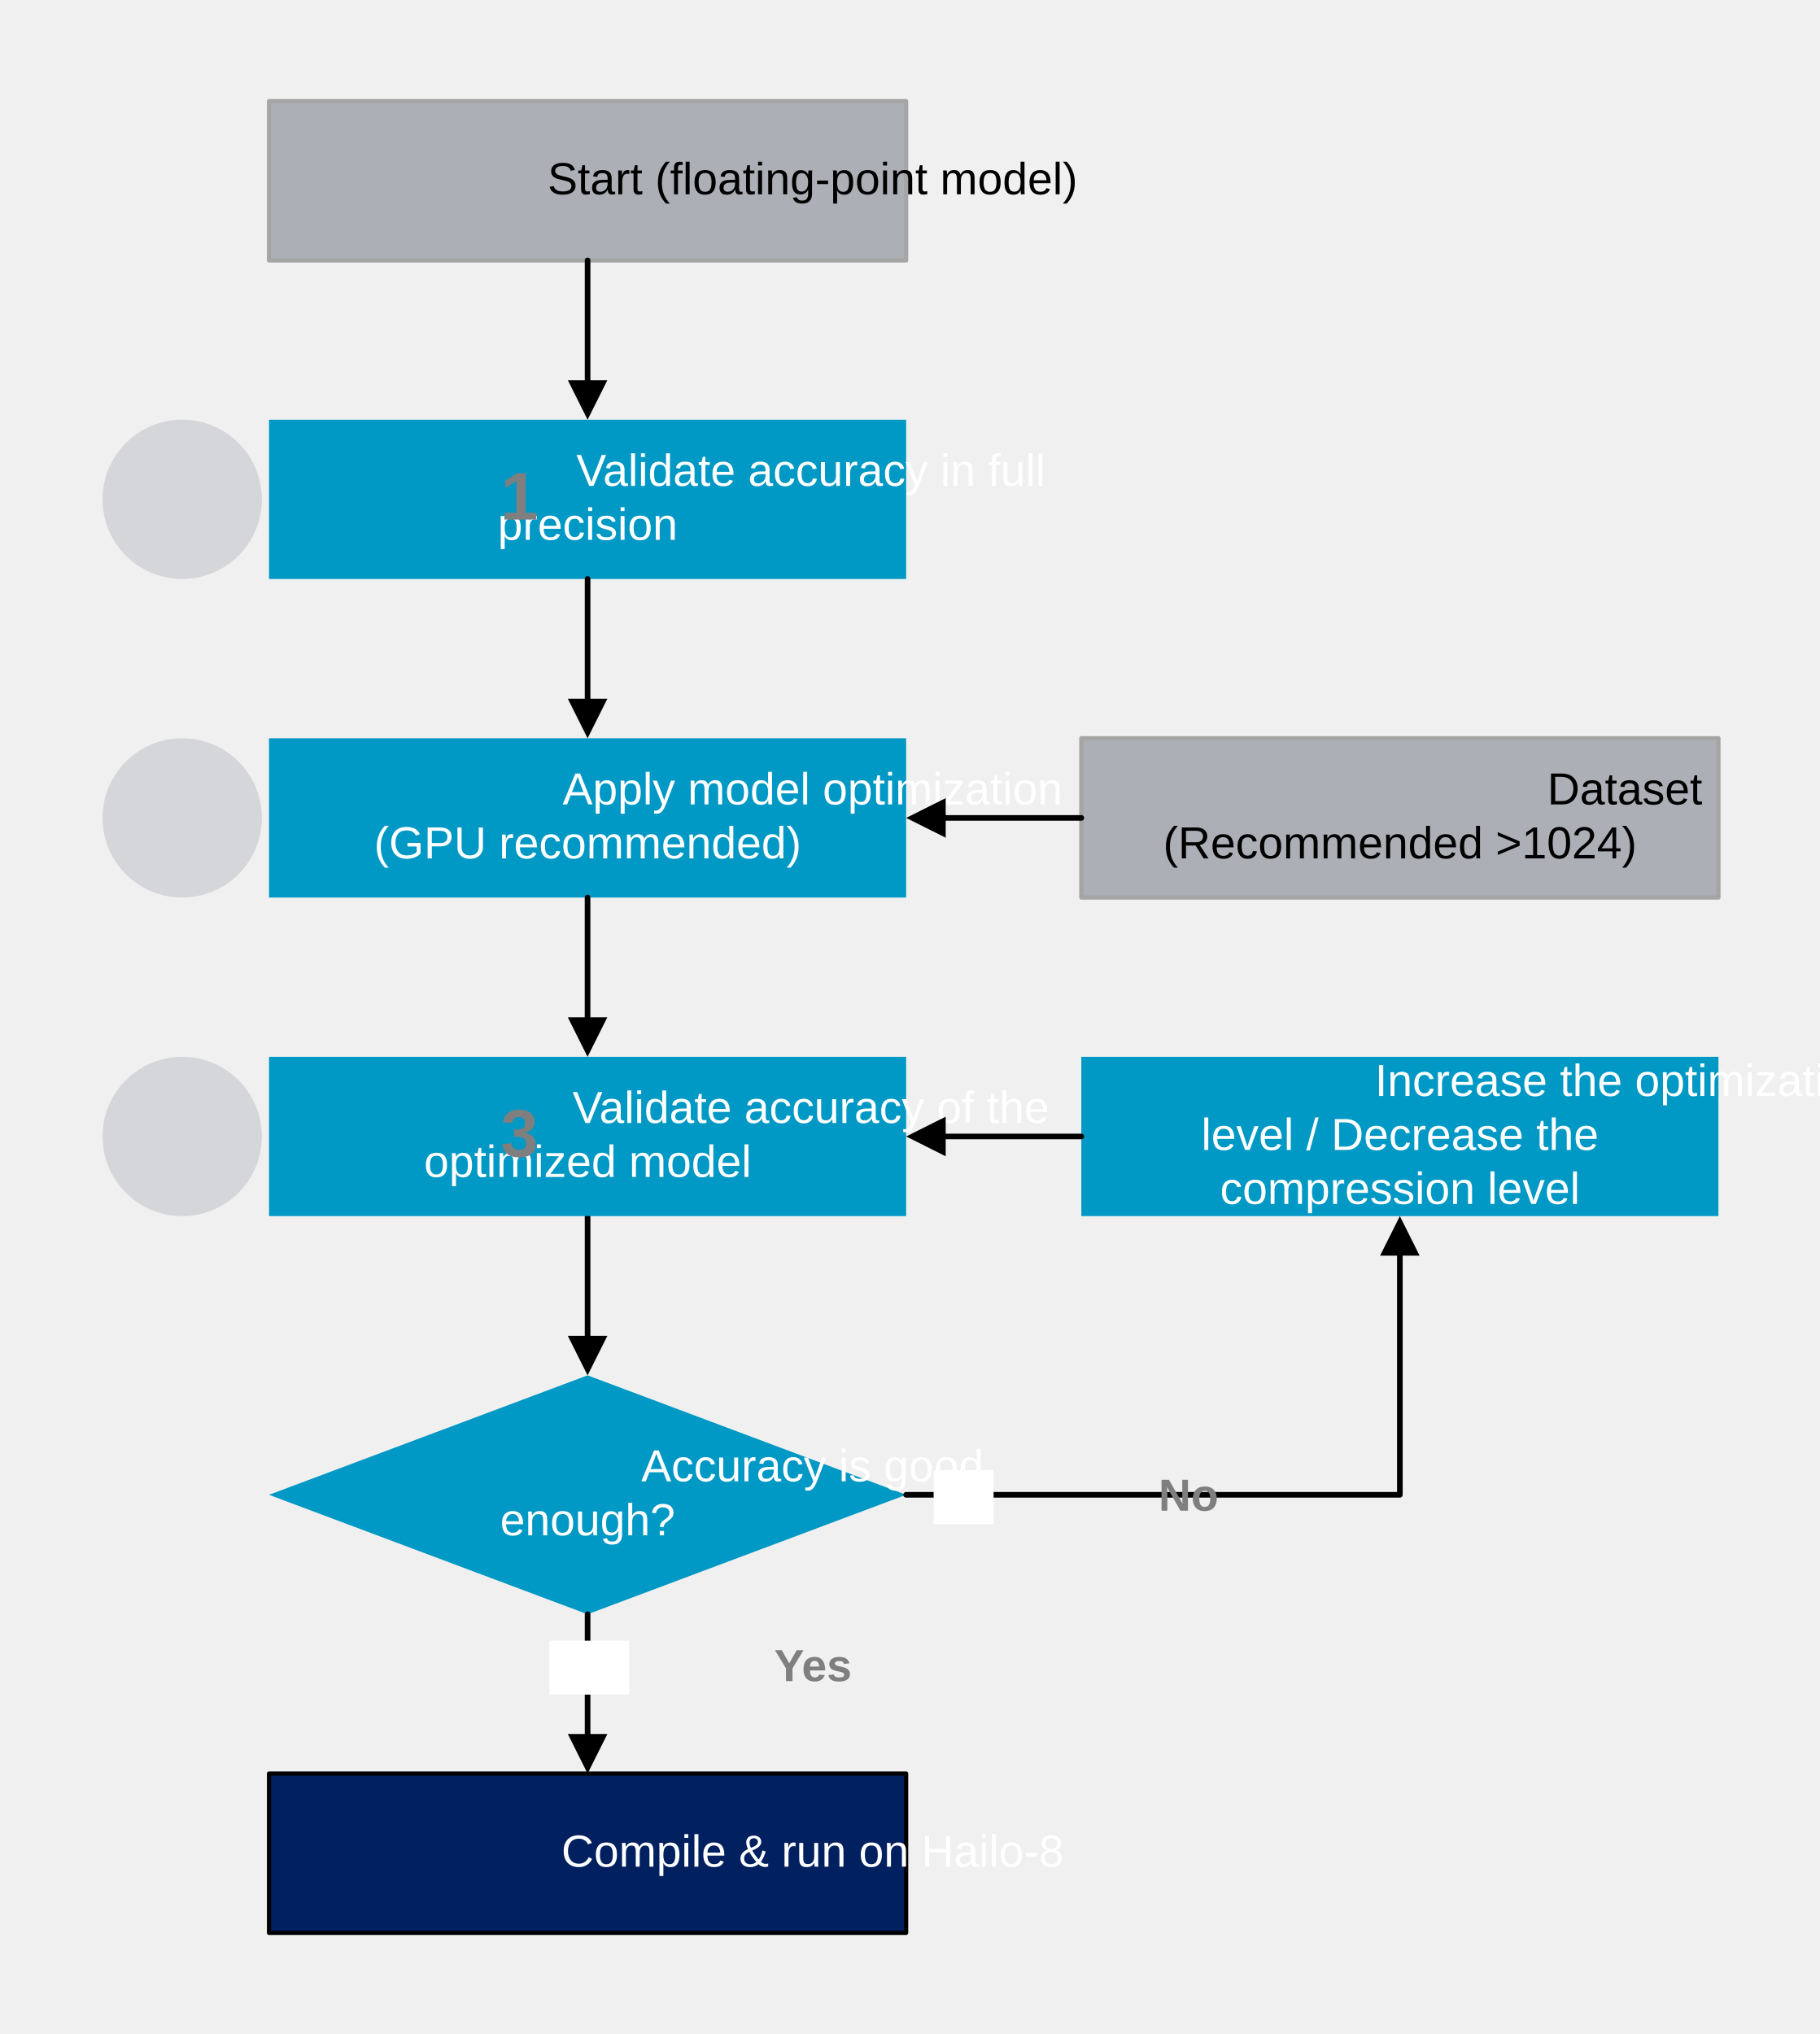
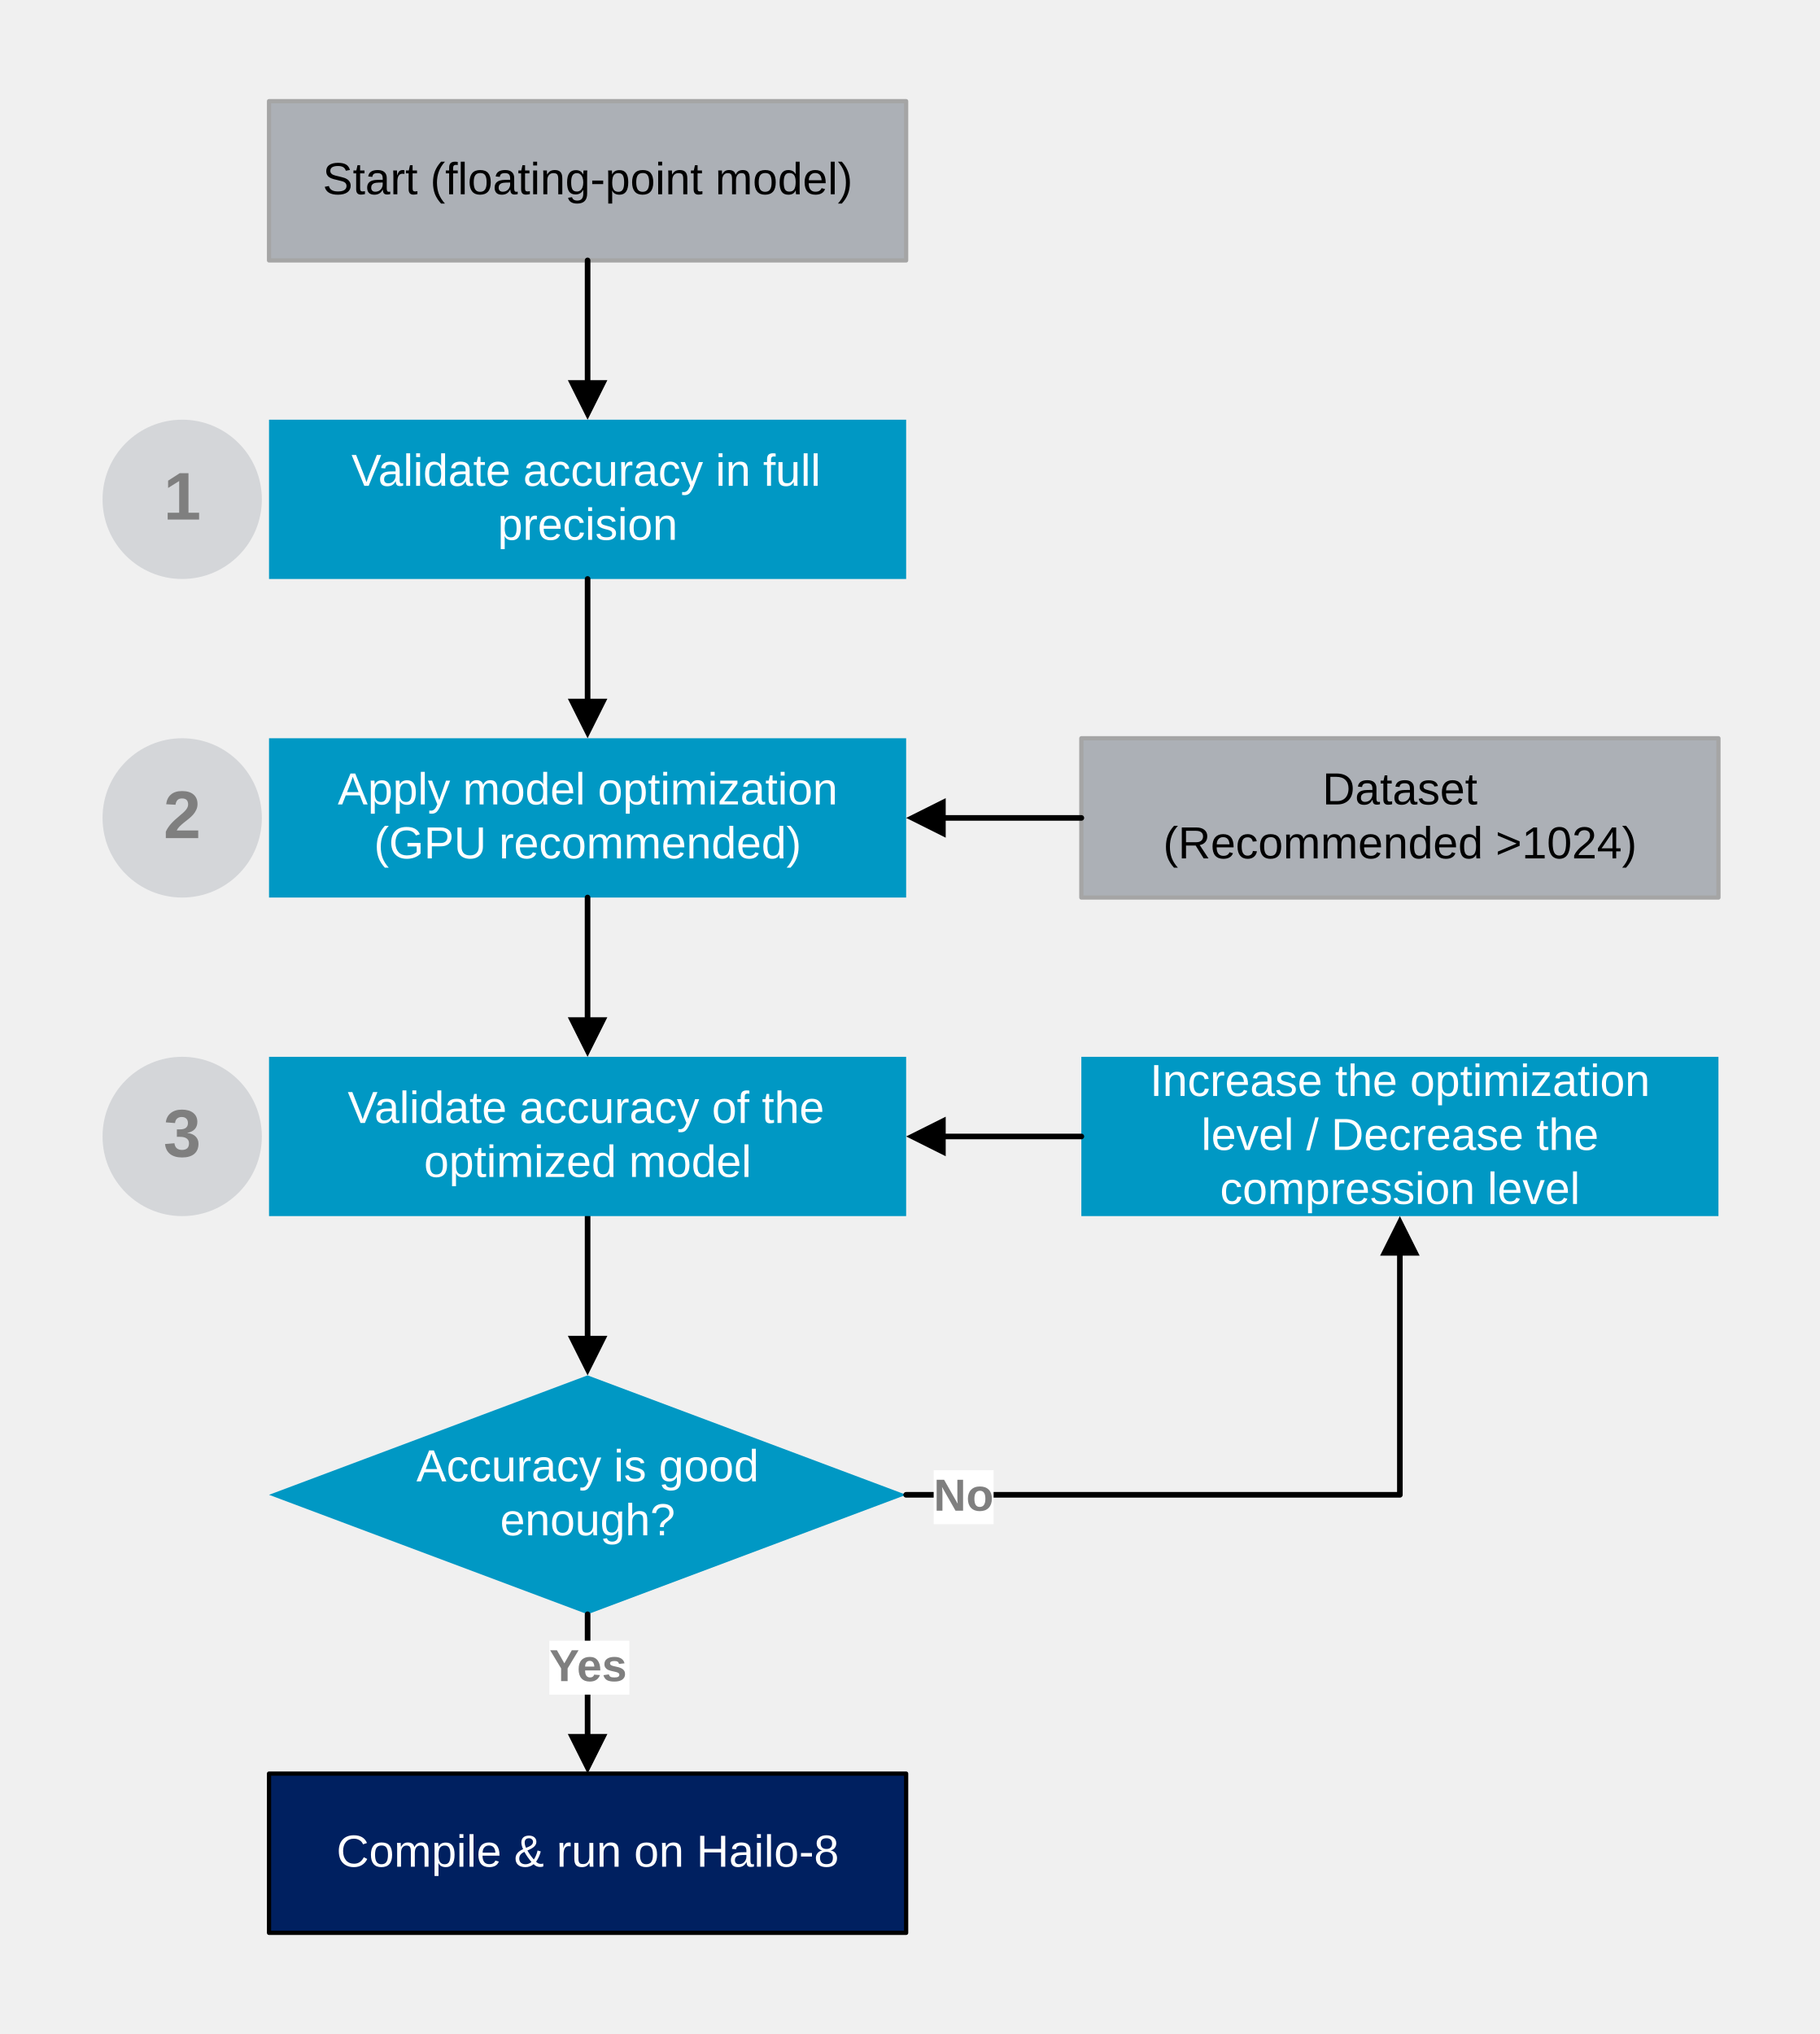
- <svg xmlns="http://www.w3.org/2000/svg" xmlns:ns1="http://schemas.microsoft.com/visio/2003/SVGExtensions/" xmlns:xlink="http://www.w3.org/1999/xlink" width="4.498in" height="5.028in" viewBox="0 0 323.832 361.984" xml:space="preserve" color-interpolation-filters="sRGB" class="st13">
-   <ns1:documentProperties ns1:langID="8192" ns1:metric="true" ns1:viewMarkup="false">
-     <ns1:userDefs>
-       <ns1:ud ns1:nameU="msvNoAutoConnect" ns1:val="VT0(1):26" />
-     </ns1:userDefs>
-   </ns1:documentProperties>
-   <style type="text/css">
- 	
- 		.st1 {fill:#acb0b6;stroke:#a5a5a5;stroke-linecap:round;stroke-linejoin:round;stroke-width:0.75}
- 		.st2 {fill:#000000;font-family:Arial;font-size:0.667em}
- 		.st3 {font-size:1em}
- 		.st4 {fill:#002060;stroke:#000000;stroke-linecap:round;stroke-linejoin:round;stroke-width:0.75}
- 		.st5 {fill:#ffffff;font-family:Arial;font-size:0.667em}
- 		.st6 {fill:#0098c4;stroke:none;stroke-linecap:round;stroke-linejoin:round;stroke-width:0.75}
- 		.st7 {fill:#d4d6d9;stroke:none;stroke-width:0.25}
- 		.st8 {fill:#7f7f7f;font-family:Arial;font-size:1em;font-weight:bold}
- 		.st9 {marker-end:url(#mrkr4-20);stroke:#000000;stroke-linecap:round;stroke-linejoin:round;stroke-width:1}
- 		.st10 {fill:#000000;fill-opacity:1;stroke:#000000;stroke-opacity:1;stroke-width:0.284}
- 		.st11 {fill:#ffffff;stroke:none;stroke-linecap:butt}
- 		.st12 {fill:#7f7f7f;font-family:Arial;font-size:0.667em;font-weight:bold}
- 		.st13 {fill:none;fill-rule:evenodd;font-size:12px;overflow:visible;stroke-linecap:square;stroke-miterlimit:3}
- 	
- 	</style>
+ <svg xmlns="http://www.w3.org/2000/svg" xmlns:xlink="http://www.w3.org/1999/xlink" width="431.775" height="482.646" class="st13" color-interpolation-filters="sRGB" viewBox="0 0 323.832 361.984" xml:space="preserve">
+   <style type="text/css">.st1{fill:#acb0b6;stroke:#a5a5a5;stroke-linecap:round;stroke-linejoin:round;stroke-width:.75}.st2{fill:#000;font-family:Arial;font-size:.667em}.st3{font-size:1em}.st4{fill:#002060;stroke:#000;stroke-linecap:round;stroke-linejoin:round;stroke-width:.75}.st5{fill:#fff;font-family:Arial;font-size:.667em}.st6,.st7{stroke:none}.st6{fill:#0098c4;stroke-linecap:round;stroke-linejoin:round;stroke-width:.75}.st7{fill:#d4d6d9;stroke-width:.25}.st8{fill:#7f7f7f;font-family:Arial;font-size:1em;font-weight:700}.st9{marker-end:url(#mrkr4-20);stroke:#000;stroke-linecap:round;stroke-linejoin:round;stroke-width:1}.st10{fill:#000;fill-opacity:1;stroke:#000;stroke-opacity:1;stroke-width:.284}.st11{fill:#fff;stroke:none;stroke-linecap:butt}.st12{fill:#7f7f7f;font-family:Arial;font-size:.667em;font-weight:700}.st13{fill:none;fill-rule:evenodd;font-size:12px;overflow:visible;stroke-linecap:square;stroke-miterlimit:3}</style>
  <defs id="Markers">
    <g id="lend4">
-       <path d="M 2 1 L 0 0 L 2 -1 L 2 1 " style="stroke:none" />
+       <path d="M 2 1 L 0 0 L 2 -1 L 2 1" style="stroke:none" />
    </g>
-     <marker id="mrkr4-20" class="st10" ns1:arrowType="4" ns1:arrowSize="2" ns1:setback="7.04" refX="-7.04" orient="auto" markerUnits="strokeWidth" overflow="visible">
-       <use xlink:href="#lend4" transform="scale(-3.52,-3.52) " />
+     <marker id="mrkr4-20" class="st10" markerUnits="strokeWidth" orient="auto" overflow="visible" refX="-7.04">
+       <use transform="scale(-3.52,-3.52)" xlink:href="#lend4" />
    </marker>
  </defs>
-   <g ns1:mID="0" ns1:index="1" ns1:groupContext="foregroundPage">
-     <ns1:pageProperties ns1:drawingScale="0.0393701" ns1:pageScale="0.0393701" ns1:drawingUnits="24" ns1:shadowOffsetX="8.50394" ns1:shadowOffsetY="-8.50394" />
-     <ns1:layer ns1:name="Connector" ns1:index="0" />
-     <ns1:layer ns1:name="Flowchart" ns1:index="1" />
-     <g id="shape1-1" ns1:mID="1" ns1:groupContext="shape" transform="translate(47.8788,-315.638)">
-       <ns1:userDefs>
-         <ns1:ud ns1:nameU="visVersion" ns1:val="VT0(15):26" />
-         <ns1:ud ns1:nameU="visMasterStencil" ns1:prompt="" ns1:val="VT4(Basic_M.vssx)" />
-       </ns1:userDefs>
-       <ns1:textBlock ns1:margins="rect(4,4,4,4)" ns1:tabSpace="42.5197" />
-       <ns1:textRect cx="56.693" cy="347.811" width="113.39" height="28.346" />
-       <rect x="0" y="333.638" width="113.386" height="28.346" class="st1" />
-       <text x="9.56" y="350.21" class="st2" ns1:langID="3072">
-         <ns1:paragraph ns1:horizAlign="1" />
-         <ns1:tabList />Start (<tspan class="st3" ns1:langID="1033">f</tspan>loating-point model)</text>
+   <g>
+     <g id="shape1-1" transform="translate(47.8788,-315.638)">
+       <rect width="113.386" height="28.346" x="0" y="333.638" class="st1" />
+       <text x="9.56" y="350.21" class="st2">Start (<tspan class="st3">f</tspan>loating-point model)</text>
    </g>
-     <g id="shape3-5" ns1:mID="3" ns1:groupContext="shape" transform="translate(47.8788,-18)">
-       <ns1:userDefs>
-         <ns1:ud ns1:nameU="visVersion" ns1:val="VT0(15):26" />
-         <ns1:ud ns1:nameU="visMasterStencil" ns1:prompt="" ns1:val="VT4(Basic_M.vssx)" />
-       </ns1:userDefs>
-       <ns1:textBlock ns1:margins="rect(4,4,4,4)" ns1:tabSpace="42.5197" />
-       <ns1:textRect cx="56.693" cy="347.811" width="113.39" height="28.346" />
-       <rect x="0" y="333.638" width="113.386" height="28.346" class="st4" />
-       <text x="12.01" y="350.21" class="st5" ns1:langID="1033">
-         <ns1:paragraph ns1:horizAlign="1" />
-         <ns1:tabList />Compile &amp; run on Hailo-8</text>
+     <g id="shape3-5" transform="translate(47.8788,-18)">
+       <rect width="113.386" height="28.346" x="0" y="333.638" class="st4" />
+       <text x="12.01" y="350.21" class="st5">Compile &amp; run on Hailo-8</text>
    </g>
-     <g id="shape4-8" ns1:mID="4" ns1:groupContext="shape" transform="translate(47.8788,-258.945)">
-       <ns1:userDefs>
-         <ns1:ud ns1:nameU="visVersion" ns1:val="VT0(15):26" />
-         <ns1:ud ns1:nameU="visMasterStencil" ns1:prompt="" ns1:val="VT4(Basic_M.vssx)" />
-       </ns1:userDefs>
-       <ns1:textBlock ns1:margins="rect(4,4,4,4)" ns1:tabSpace="42.5197" />
-       <ns1:textRect cx="56.693" cy="347.811" width="113.39" height="28.346" />
-       <rect x="0" y="333.638" width="113.386" height="28.346" class="st6" />
-       <text x="14.67" y="345.41" class="st5" ns1:langID="1033">
-         <ns1:paragraph ns1:horizAlign="1" />
-         <ns1:tabList />Validate accuracy in full <tspan x="40.69" dy="1.2em" class="st3">precision</tspan>
+     <g id="shape4-8" transform="translate(47.8788,-258.945)">
+       <rect width="113.386" height="28.346" x="0" y="333.638" class="st6" />
+       <text x="14.67" y="345.41" class="st5">Validate accuracy in full <tspan x="40.69" class="st3" dy="1.2em">precision</tspan>
      </text>
    </g>
-     <g id="shape6-12" ns1:mID="6" ns1:groupContext="shape" transform="translate(18.25,-202.252)">
-       <ns1:userDefs>
-         <ns1:ud ns1:nameU="visVersion" ns1:val="VT0(15):26" />
-         <ns1:ud ns1:nameU="visMasterStencil" ns1:prompt="" ns1:val="VT4(Basic_M.vssx)" />
-       </ns1:userDefs>
-       <ns1:textBlock ns1:margins="rect(4,4,4,4)" ns1:tabSpace="42.5197" />
-       <ns1:textRect cx="14.173" cy="347.811" width="24.81" height="21.26" />
+     <g id="shape6-12" transform="translate(18.25,-202.252)">
      <path d="M0 347.81 A14.173 14.173 0 1 1 28.35 347.81 A14.173 14.173 0 0 1 -0 347.81 Z" class="st7" />
-       <text x="10.84" y="351.41" class="st8" ns1:langID="3072">
-         <ns1:paragraph ns1:horizAlign="1" />
-         <ns1:tabList />2</text>
+       <text x="10.84" y="351.41" class="st8">2</text>
    </g>
-     <g id="shape8-15" ns1:mID="8" ns1:groupContext="shape" ns1:layerMember="0" transform="translate(97.4851,-145.559)">
+     <g id="shape8-15" transform="translate(97.4851,-145.559)">
      <path d="M7.09 361.98 L7.09 383.29" class="st9" />
    </g>
-     <g id="shape14-21" ns1:mID="14" ns1:groupContext="shape" transform="translate(47.8788,-145.559)">
-       <ns1:userDefs>
-         <ns1:ud ns1:nameU="visVersion" ns1:val="VT0(15):26" />
-         <ns1:ud ns1:nameU="visMasterStencil" ns1:prompt="" ns1:val="VT4(Basic_M.vssx)" />
-       </ns1:userDefs>
-       <ns1:textBlock ns1:margins="rect(4,4,4,4)" ns1:tabSpace="42.5197" />
-       <ns1:textRect cx="56.693" cy="347.811" width="113.39" height="28.346" />
-       <rect x="0" y="333.638" width="113.386" height="28.346" class="st6" />
-       <text x="14" y="345.41" class="st5" ns1:langID="1033">
-         <ns1:paragraph ns1:horizAlign="1" />
-         <ns1:tabList />Validate accuracy of the <tspan x="27.57" dy="1.2em" class="st3">optimized model</tspan>
+     <g id="shape14-21" transform="translate(47.8788,-145.559)">
+       <rect width="113.386" height="28.346" x="0" y="333.638" class="st6" />
+       <text x="14" y="345.41" class="st5">Validate accuracy of the <tspan x="27.57" class="st3" dy="1.2em">optimized model</tspan>
      </text>
    </g>
-     <g id="shape15-25" ns1:mID="15" ns1:groupContext="shape" ns1:layerMember="0" transform="translate(97.4851,-315.638)">
+     <g id="shape15-25" transform="translate(97.4851,-315.638)">
      <path d="M7.09 361.98 L7.09 383.29" class="st9" />
    </g>
-     <g id="shape16-30" ns1:mID="16" ns1:groupContext="shape" ns1:layerMember="0" transform="translate(97.4851,-258.945)">
+     <g id="shape16-30" transform="translate(97.4851,-258.945)">
      <path d="M7.09 361.98 L7.09 383.29" class="st9" />
    </g>
-     <g id="shape21-35" ns1:mID="21" ns1:groupContext="shape" transform="translate(18.25,-258.945)">
-       <ns1:userDefs>
-         <ns1:ud ns1:nameU="visVersion" ns1:val="VT0(15):26" />
-         <ns1:ud ns1:nameU="visMasterStencil" ns1:prompt="" ns1:val="VT4(Basic_M.vssx)" />
-       </ns1:userDefs>
-       <ns1:textBlock ns1:margins="rect(4,4,4,4)" ns1:tabSpace="42.5197" />
-       <ns1:textRect cx="14.173" cy="347.811" width="24.81" height="21.26" />
+     <g id="shape21-35" transform="translate(18.25,-258.945)">
      <path d="M0 347.81 A14.173 14.173 0 1 1 28.35 347.81 A14.173 14.173 0 0 1 -0 347.81 Z" class="st7" />
-       <text x="10.84" y="351.41" class="st8" ns1:langID="3072">
-         <ns1:paragraph ns1:horizAlign="1" />
-         <ns1:tabList />1</text>
+       <text x="10.84" y="351.41" class="st8">1</text>
    </g>
-     <g id="shape27-38" ns1:mID="27" ns1:groupContext="shape" transform="translate(47.8788,-202.252)">
-       <ns1:userDefs>
-         <ns1:ud ns1:nameU="visVersion" ns1:val="VT0(15):26" />
-         <ns1:ud ns1:nameU="visMasterStencil" ns1:prompt="" ns1:val="VT4(Basic_M.vssx)" />
-       </ns1:userDefs>
-       <ns1:textBlock ns1:margins="rect(4,4,4,4)" ns1:tabSpace="42.5197" />
-       <ns1:textRect cx="56.693" cy="347.811" width="113.39" height="28.346" />
-       <rect x="0" y="333.638" width="113.386" height="28.346" class="st6" />
-       <text x="12.23" y="345.41" class="st5" ns1:langID="1033">
-         <ns1:paragraph ns1:horizAlign="1" />
-         <ns1:tabList />Apply model optimization<ns1:newlineChar />
-         <tspan x="18.68" dy="1.2em" class="st3">(GPU recommended)</tspan>
+     <g id="shape27-38" transform="translate(47.8788,-202.252)">
+       <rect width="113.386" height="28.346" x="0" y="333.638" class="st6" />
+       <text x="12.23" y="345.41" class="st5">Apply model optimization<tspan x="18.68" class="st3" dy="1.2em">(GPU recommended)</tspan>
      </text>
    </g>
-     <g id="shape28-42" ns1:mID="28" ns1:groupContext="shape" ns1:layerMember="0" transform="translate(111.658,-202.252)">
+     <g id="shape28-42" transform="translate(111.658,-202.252)">
      <path d="M-7.09 361.98 L-7.09 383.29" class="st9" />
    </g>
-     <g id="shape29-47" ns1:mID="29" ns1:groupContext="shape" transform="translate(18.25,-145.559)">
-       <ns1:userDefs>
-         <ns1:ud ns1:nameU="visVersion" ns1:val="VT0(15):26" />
-         <ns1:ud ns1:nameU="visMasterStencil" ns1:prompt="" ns1:val="VT4(Basic_M.vssx)" />
-       </ns1:userDefs>
-       <ns1:textBlock ns1:margins="rect(4,4,4,4)" ns1:tabSpace="42.5197" />
-       <ns1:textRect cx="14.173" cy="347.811" width="24.81" height="21.26" />
+     <g id="shape29-47" transform="translate(18.25,-145.559)">
      <path d="M0 347.81 A14.173 14.173 0 1 1 28.35 347.81 A14.173 14.173 0 0 1 -0 347.81 Z" class="st7" />
-       <text x="10.84" y="351.41" class="st8" ns1:langID="1033">
-         <ns1:paragraph ns1:horizAlign="1" />
-         <ns1:tabList />3</text>
+       <text x="10.84" y="351.41" class="st8">3</text>
    </g>
-     <g id="shape1000-50" ns1:mID="1000" ns1:groupContext="shape" ns1:layerMember="1" transform="translate(47.8788,-74.6929)">
-       <ns1:custProps>
-         <ns1:cp ns1:nameU="Cost" ns1:lbl="Cost" ns1:prompt="" ns1:type="7" ns1:format="@" ns1:sortKey="" ns1:invis="false" ns1:ask="false" ns1:langID="1033" ns1:cal="0" />
-         <ns1:cp ns1:nameU="ProcessNumber" ns1:lbl="Process Number" ns1:prompt="" ns1:type="2" ns1:format="" ns1:sortKey="" ns1:invis="false" ns1:ask="false" ns1:langID="1033" ns1:cal="0" />
-         <ns1:cp ns1:nameU="Owner" ns1:lbl="Owner" ns1:prompt="" ns1:type="0" ns1:format="" ns1:sortKey="" ns1:invis="false" ns1:ask="false" ns1:langID="1033" ns1:cal="0" />
-         <ns1:cp ns1:nameU="Function" ns1:lbl="Function" ns1:prompt="" ns1:type="0" ns1:format="" ns1:sortKey="" ns1:invis="false" ns1:ask="false" ns1:langID="1033" ns1:cal="0" ns1:val="VT4()" />
-         <ns1:cp ns1:nameU="StartDate" ns1:lbl="Start Date" ns1:prompt="" ns1:type="5" ns1:format="" ns1:sortKey="" ns1:invis="false" ns1:ask="false" ns1:langID="1033" ns1:cal="0" />
-         <ns1:cp ns1:nameU="EndDate" ns1:lbl="End Date" ns1:prompt="" ns1:type="5" ns1:format="" ns1:sortKey="" ns1:invis="false" ns1:ask="false" ns1:langID="1033" ns1:cal="0" />
-         <ns1:cp ns1:nameU="Status" ns1:lbl="Status" ns1:prompt="" ns1:type="4" ns1:format=";Not Started;In Progress;Completed;Deferred;Waiting on Input" ns1:sortKey="" ns1:invis="false" ns1:ask="false" ns1:langID="1033" ns1:cal="0" ns1:val="VT4()" />
-       </ns1:custProps>
-       <ns1:userDefs>
-         <ns1:ud ns1:nameU="visVersion" ns1:prompt="" ns1:val="VT0(15):26" />
-         <ns1:ud ns1:nameU="DefaultWidth" ns1:prompt="" ns1:val="VT0(0.98425196850394):24" />
-         <ns1:ud ns1:nameU="DefaultHeight" ns1:prompt="" ns1:val="VT0(0.59055118110236):24" />
-         <ns1:ud ns1:nameU="ResizeTxtHeight" ns1:prompt="" ns1:val="VT0(0.59055118110236):24" />
-       </ns1:userDefs>
-       <ns1:textBlock ns1:margins="rect(4,4,4,4)" ns1:tabSpace="42.5197" />
-       <ns1:textRect cx="56.693" cy="340.724" width="94.49" height="31.89" />
+     <g id="shape1000-50" transform="translate(47.8788,-74.6929)">
      <path d="M0 340.72 L56.69 319.46 L113.39 340.72 L56.69 361.98 L0 340.72 Z" class="st6" />
-       <text x="26.23" y="338.32" class="st5" ns1:langID="1033">
-         <ns1:paragraph ns1:horizAlign="1" />
-         <ns1:tabList />Accuracy is good <tspan x="41.12" dy="1.2em" class="st3">enough?</tspan>
+       <text x="26.23" y="338.32" class="st5">Accuracy is good <tspan x="41.12" class="st3" dy="1.2em">enough?</tspan>
      </text>
    </g>
-     <g id="shape1001-54" ns1:mID="1001" ns1:groupContext="shape" ns1:layerMember="0" transform="translate(97.4851,-74.6929)">
-       <ns1:textBlock ns1:margins="rect(4,4,4,4)" ns1:tabSpace="42.5197" />
-       <ns1:textRect cx="7.397" cy="371.48" width="40" height="17.604" />
+     <g id="shape1001-54" transform="translate(97.4851,-74.6929)">
      <path d="M7.09 361.98 L7.09 383.29" class="st9" />
-       <rect ns1:rectContext="textBkgnd" x="0.28" y="366.681" width="14.234" height="9.6" class="st11" />
-       <text x="0.28" y="373.88" class="st12" ns1:langID="1033">
-         <ns1:paragraph ns1:horizAlign="1" />
-         <ns1:tabList />Yes</text>
+       <rect width="14.234" height="9.6" x=".28" y="366.681" class="st11" />
+       <text x=".28" y="373.88" class="st12">Yes</text>
    </g>
-     <g id="shape1002-61" ns1:mID="1002" ns1:groupContext="shape" transform="translate(192.446,-145.559)">
-       <ns1:userDefs>
-         <ns1:ud ns1:nameU="visVersion" ns1:val="VT0(15):26" />
-         <ns1:ud ns1:nameU="visMasterStencil" ns1:prompt="" ns1:val="VT4(Basic_M.vssx)" />
-       </ns1:userDefs>
-       <ns1:textBlock ns1:margins="rect(4,4,4,4)" ns1:tabSpace="42.5197" />
-       <ns1:textRect cx="56.693" cy="347.811" width="113.39" height="28.346" />
-       <rect x="0" y="333.638" width="113.386" height="28.346" class="st6" />
-       <text x="12.22" y="340.61" class="st5" ns1:langID="1033">
-         <ns1:paragraph ns1:horizAlign="1" />
-         <ns1:tabList />Increase the optimization <tspan x="21.34" dy="1.2em" class="st3">level / Decrease the </tspan>
-         <tspan x="24.68" dy="1.2em" class="st3">compression level</tspan>
+     <g id="shape1002-61" transform="translate(192.446,-145.559)">
+       <rect width="113.386" height="28.346" x="0" y="333.638" class="st6" />
+       <text x="12.22" y="340.61" class="st5">Increase the optimization <tspan x="21.34" class="st3" dy="1.2em">level / Decrease the </tspan>
+         <tspan x="24.68" class="st3" dy="1.2em">compression level</tspan>
      </text>
    </g>
-     <g id="shape1003-66" ns1:mID="1003" ns1:groupContext="shape" ns1:layerMember="0" transform="translate(161.265,-95.9528)">
-       <ns1:textBlock ns1:margins="rect(4,4,4,4)" ns1:tabSpace="42.5197" />
-       <ns1:textRect cx="10.231" cy="362.409" width="40" height="17.604" />
+     <g id="shape1003-66" transform="translate(161.265,-95.9528)">
      <path d="M0 361.98 L87.87 361.98 L87.87 319.42" class="st9" />
-       <rect ns1:rectContext="textBkgnd" x="4.899" y="357.61" width="10.664" height="9.6" class="st11" />
-       <text x="4.9" y="364.81" class="st12" ns1:langID="1033">
-         <ns1:paragraph ns1:horizAlign="1" />
-         <ns1:tabList />No</text>
+       <rect width="10.664" height="9.6" x="4.899" y="357.61" class="st11" />
+       <text x="4.9" y="364.81" class="st12">No</text>
    </g>
-     <g id="shape1004-73" ns1:mID="1004" ns1:groupContext="shape" ns1:layerMember="0" transform="translate(192.446,-152.646)">
+     <g id="shape1004-73" transform="translate(192.446,-152.646)">
      <path d="M0 354.9 L-24.14 354.9" class="st9" />
    </g>
-     <g id="shape1005-78" ns1:mID="1005" ns1:groupContext="shape" transform="translate(192.446,-202.252)">
-       <ns1:userDefs>
-         <ns1:ud ns1:nameU="visVersion" ns1:val="VT0(15):26" />
-         <ns1:ud ns1:nameU="visMasterStencil" ns1:prompt="" ns1:val="VT4(Basic_M.vssx)" />
-       </ns1:userDefs>
-       <ns1:textBlock ns1:margins="rect(4,4,4,4)" ns1:tabSpace="42.5197" />
-       <ns1:textRect cx="56.693" cy="347.811" width="113.39" height="28.346" />
-       <rect x="0" y="333.638" width="113.386" height="28.346" class="st1" />
-       <text x="42.91" y="345.41" class="st2" ns1:langID="1033">
-         <ns1:paragraph ns1:horizAlign="1" />
-         <ns1:tabList />Dataset<ns1:newlineChar />
-         <tspan x="14.56" dy="1.2em" class="st3">(Recommended &gt;1024)</tspan>
+     <g id="shape1005-78" transform="translate(192.446,-202.252)">
+       <rect width="113.386" height="28.346" x="0" y="333.638" class="st1" />
+       <text x="42.91" y="345.41" class="st2">Dataset<tspan x="14.56" class="st3" dy="1.2em">(Recommended &gt;1024)</tspan>
      </text>
    </g>
-     <g id="shape1006-82" ns1:mID="1006" ns1:groupContext="shape" ns1:layerMember="0" transform="translate(192.446,-209.339)">
+     <g id="shape1006-82" transform="translate(192.446,-209.339)">
      <path d="M0 354.9 L-24.14 354.9" class="st9" />
    </g>
  </g>
</svg>
